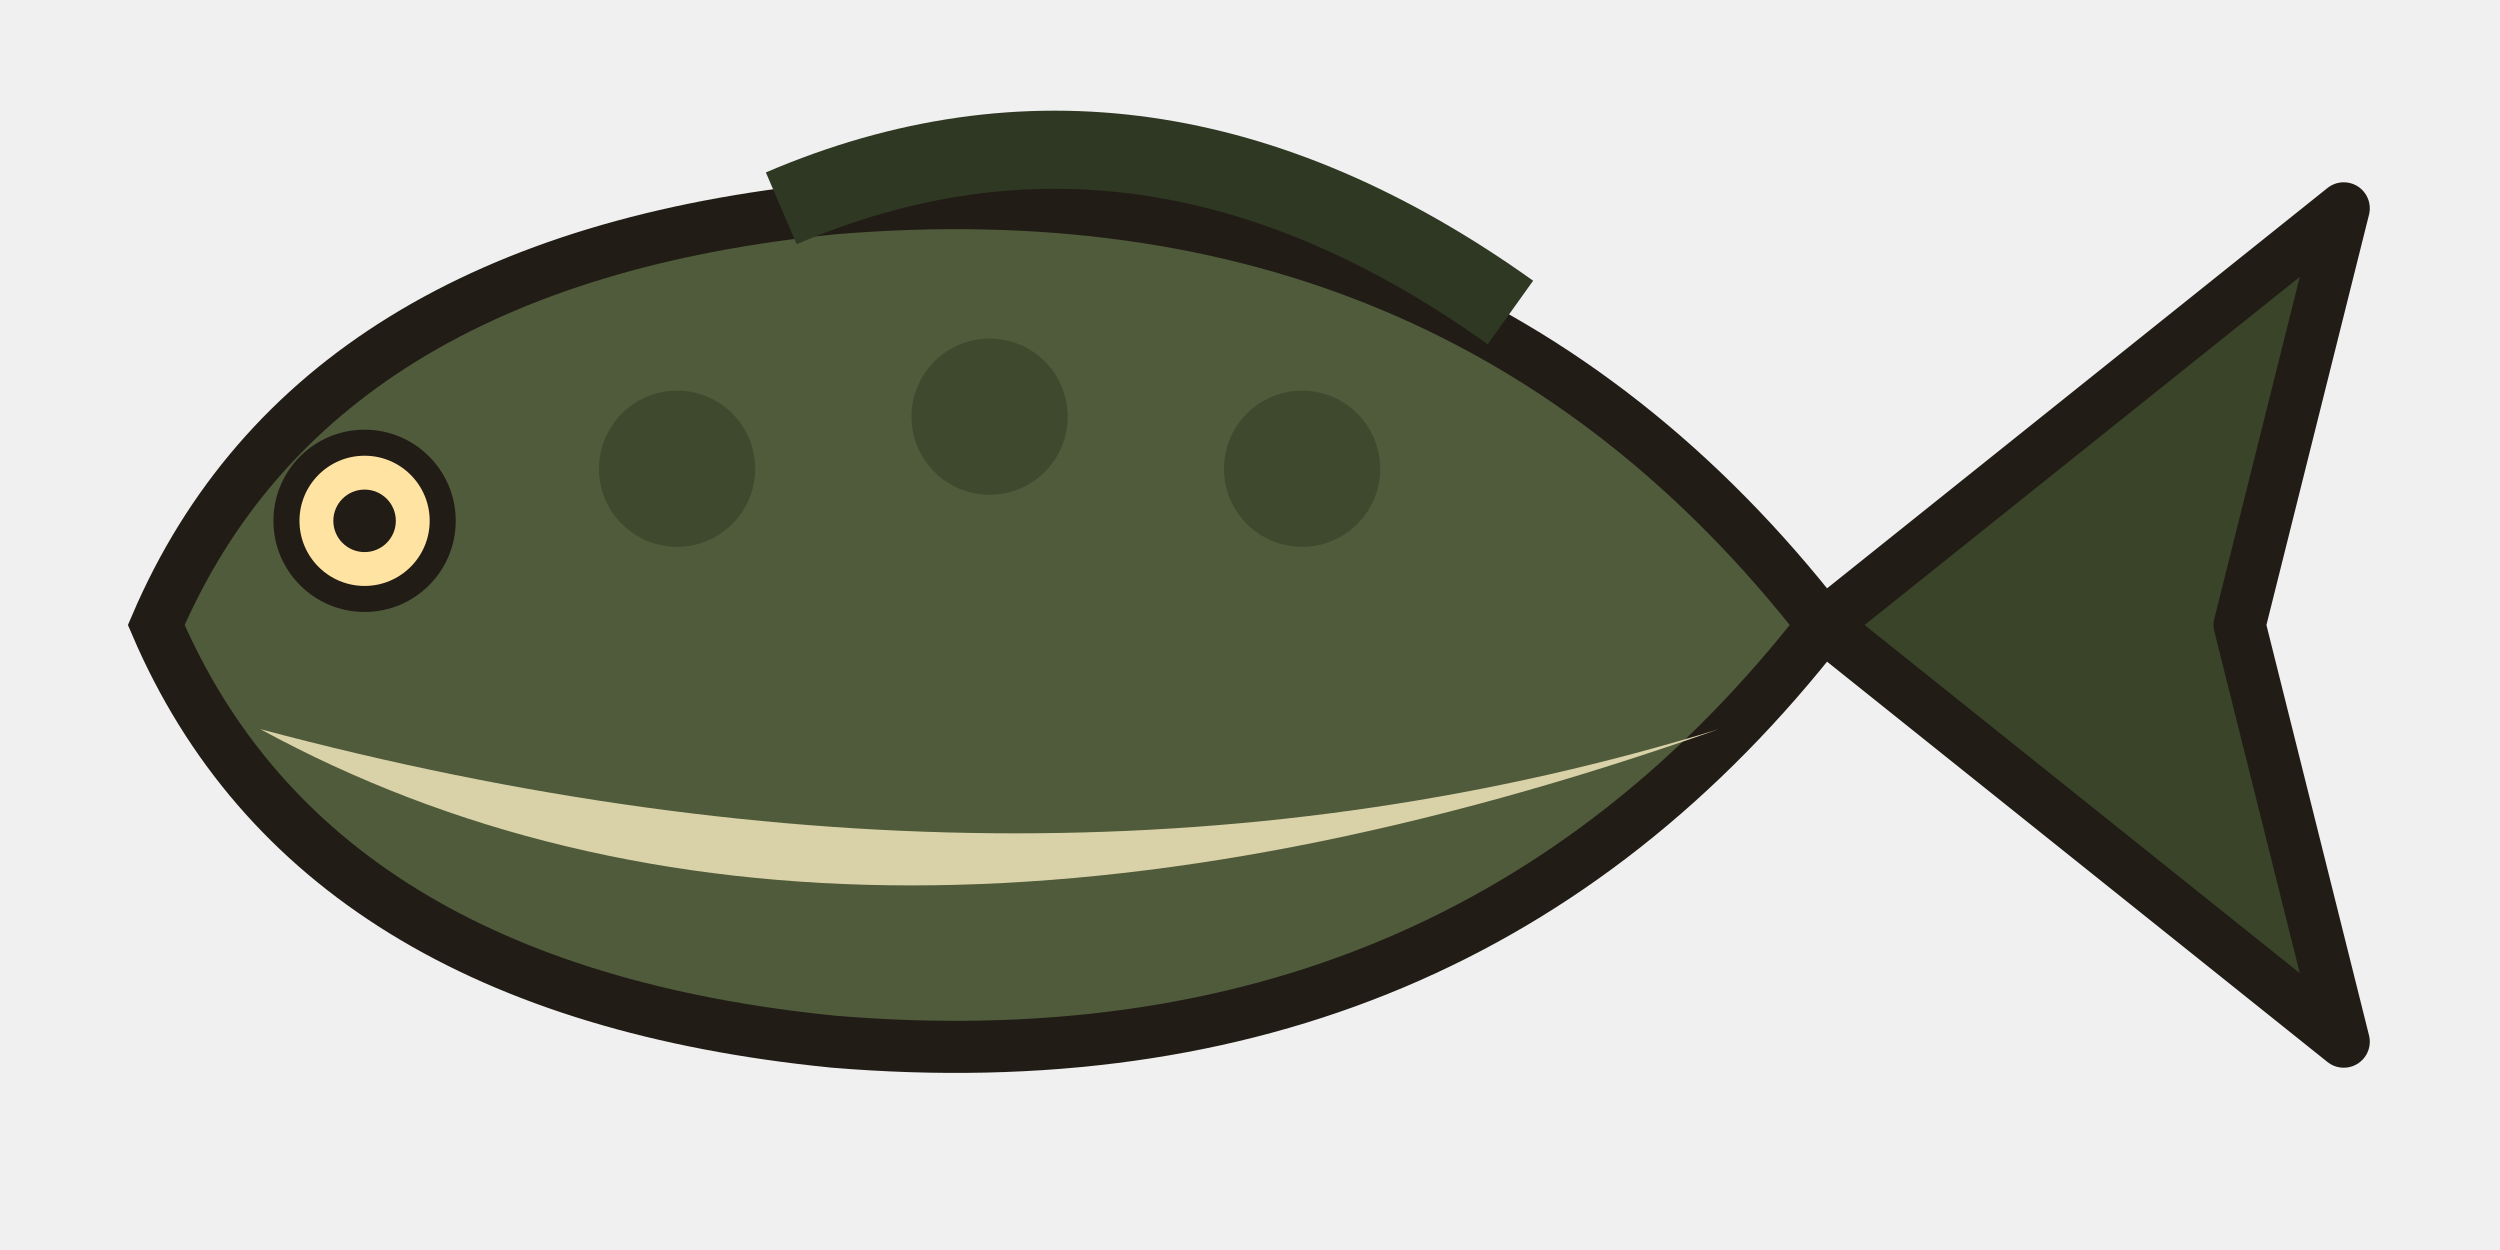
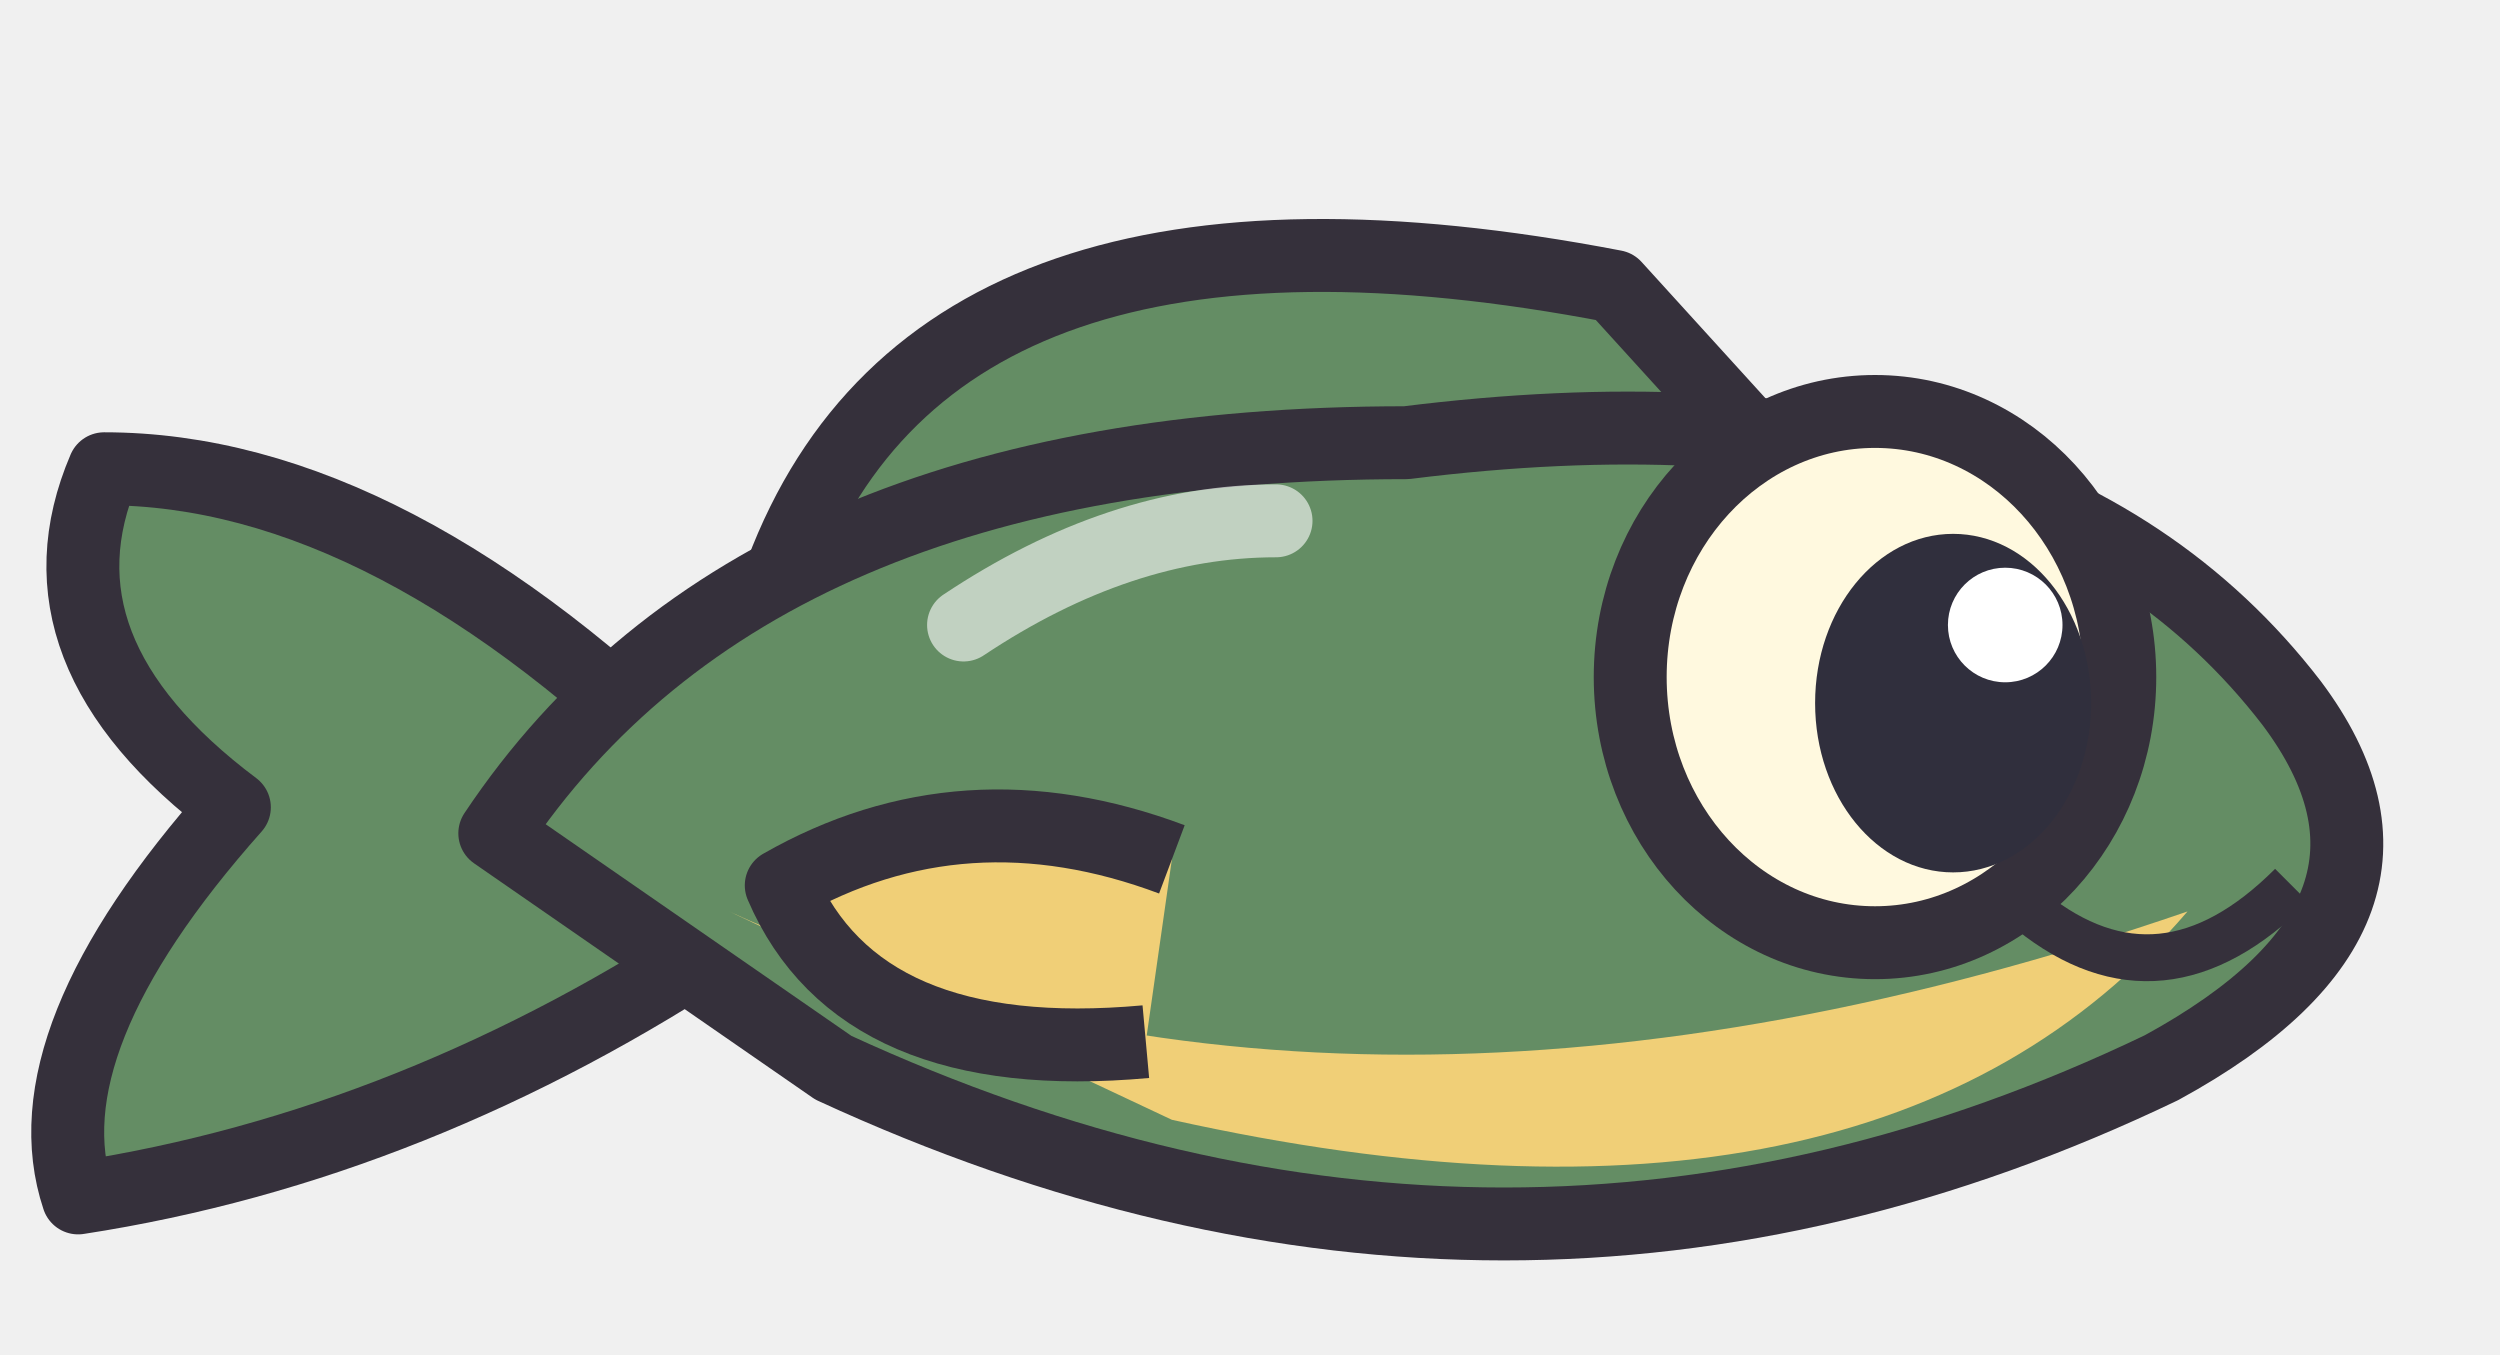
- <svg xmlns="http://www.w3.org/2000/svg" viewBox="0 0 96 48" width="96" height="48">
-   <path d="M70 24 Q56 6 32 8 Q12 10 6 24 Q12 38 32 40 Q56 42 70 24Z" fill="#4F5B3A" stroke="#211C16" stroke-width="2" />
-   <path d="M70 24 L90 8 L86 24 L90 40Z" fill="#3A4429" stroke="#211C16" stroke-width="2" stroke-linejoin="round" />
-   <path d="M10 28 Q32 40 66 28 Q40 36 10 28Z" fill="#D9D2A8" />
-   <path d="M30 8 Q44 2 58 12" fill="none" stroke="#2F3822" stroke-width="3" />
-   <g fill="#2F3822" opacity=".5">
-     <circle cx="26" cy="18" r="3" />
-     <circle cx="38" cy="16" r="3" />
-     <circle cx="50" cy="18" r="3" />
+ <svg xmlns="http://www.w3.org/2000/svg" viewBox="0 0 96 52">
+   <g transform="translate(0 0) scale(1)">
+     <g stroke="#35303b" stroke-width="2.8" stroke-linejoin="round">
+       <path d="M27 30Q15 18 4 18Q1 25 9 31Q1 40 3 46Q16 44 28 36Z" fill="#648d64" />
+       <path d="M30 22Q36 6 62 11L72 22" fill="#648d64" />
+       <path d="M19 32Q29 17 54 17Q78 14 88 27Q94 35 83 41Q58 53 32 41Z" fill="#648d64" />
+       <path d="M28 35Q52 46 84 35Q72 49 45 43Z" fill="#f0cf77" stroke="none" />
+       <path d="M45 33q-8-3-15 1 3 7 14 6" fill="#f0cf77" />
+       <ellipse cx="72" cy="26" rx="9.4" ry="10.2" fill="#fff9df" />
+       <ellipse cx="75" cy="27" rx="5.3" ry="6.5" fill="#302f3d" stroke="none" />
+       <circle cx="77" cy="24" r="2.2" fill="white" stroke="none" />
+       <path d="M78 35q5 4 10-1" fill="none" stroke-width="1.8" />
+       <path d="M37 24q6-4 12-4" stroke="#fff" opacity=".6" fill="none" stroke-linecap="round" />
+     </g>
  </g>
-   <circle cx="14" cy="20" r="3" fill="#FFE3A3" stroke="#211C16" />
-   <circle cx="14" cy="20" r="1.2" fill="#211C16" />
</svg>
